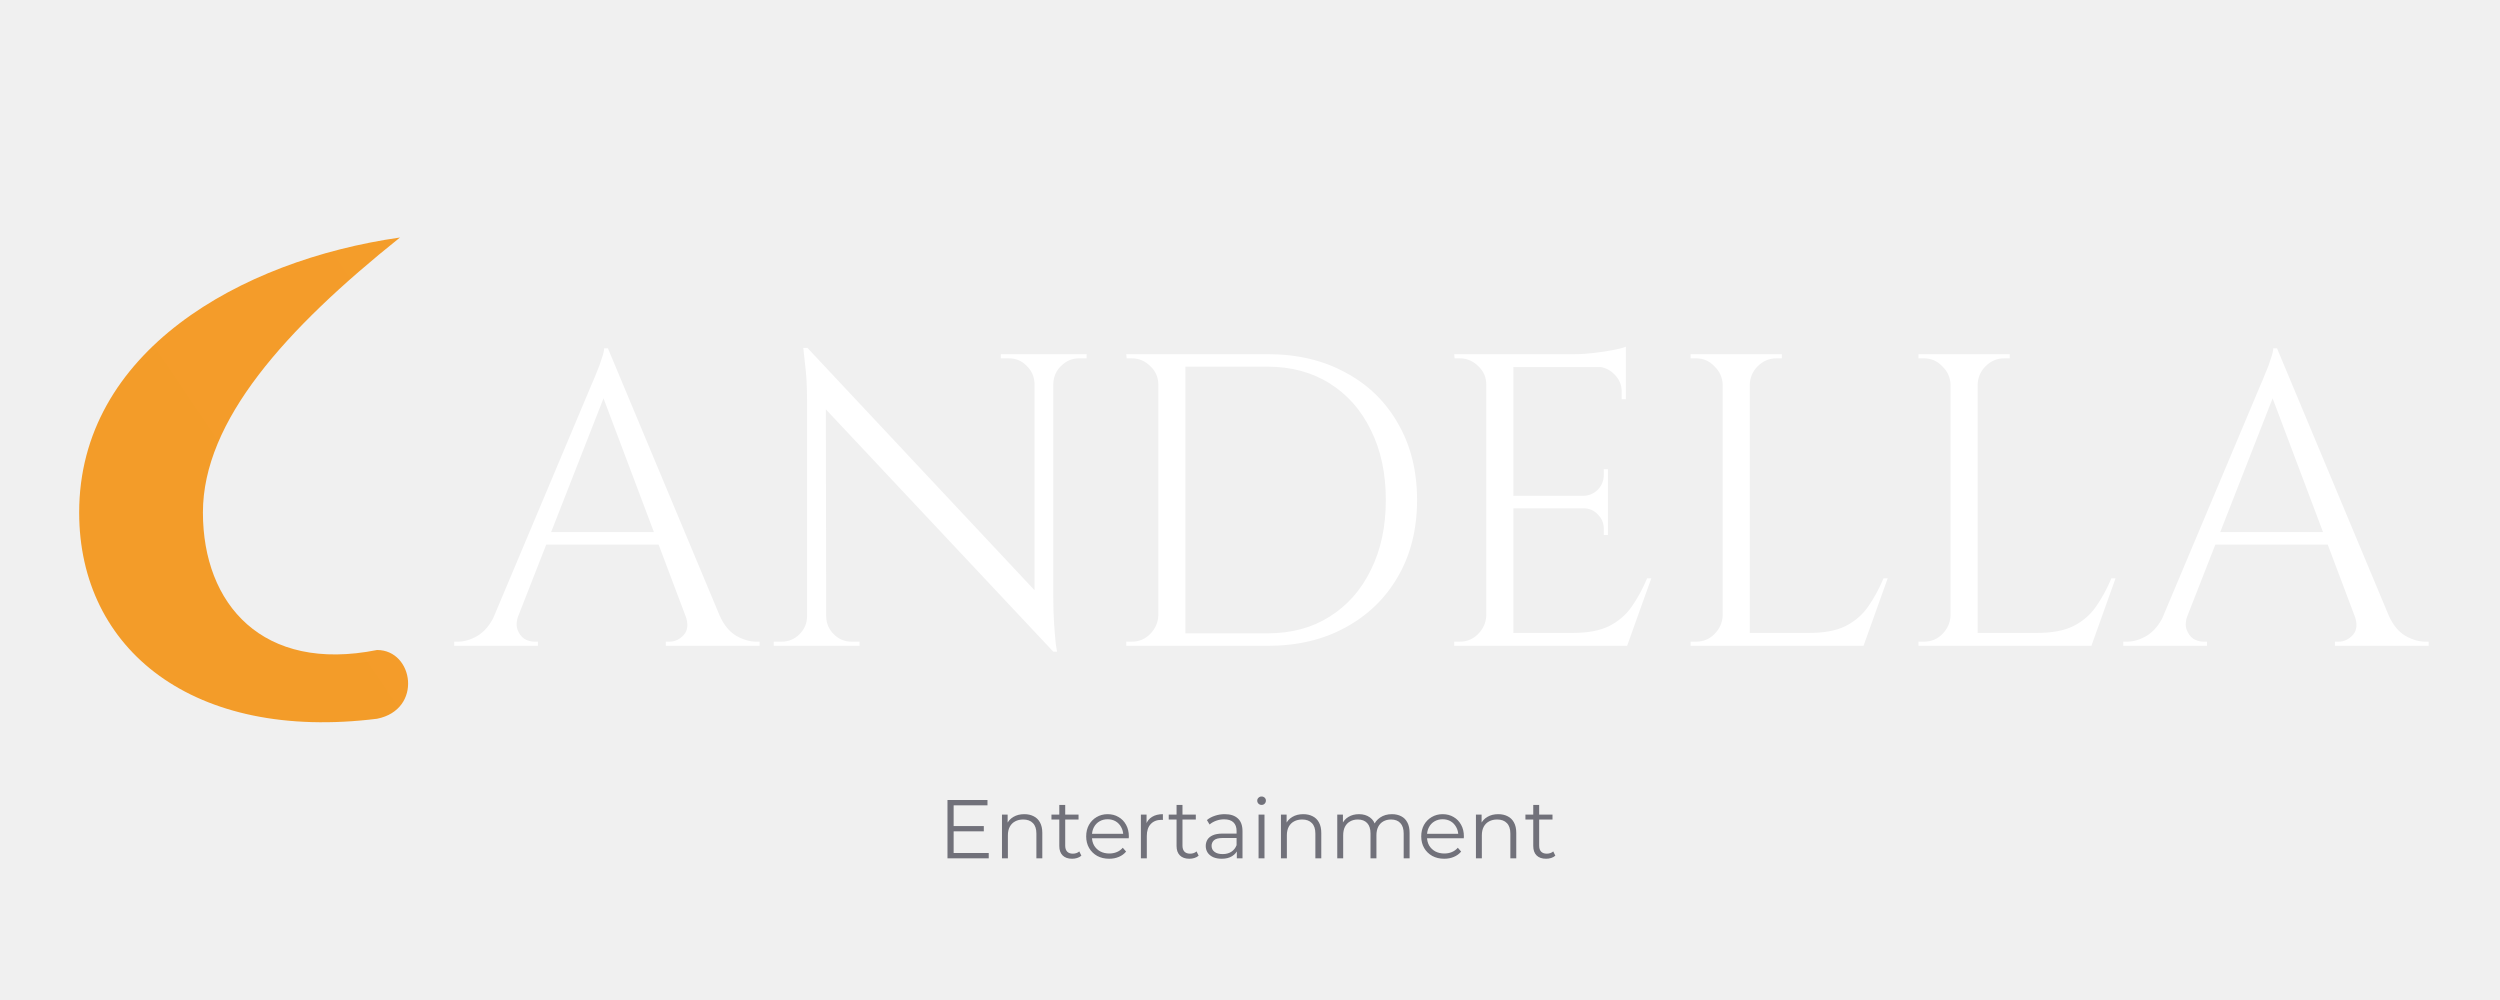
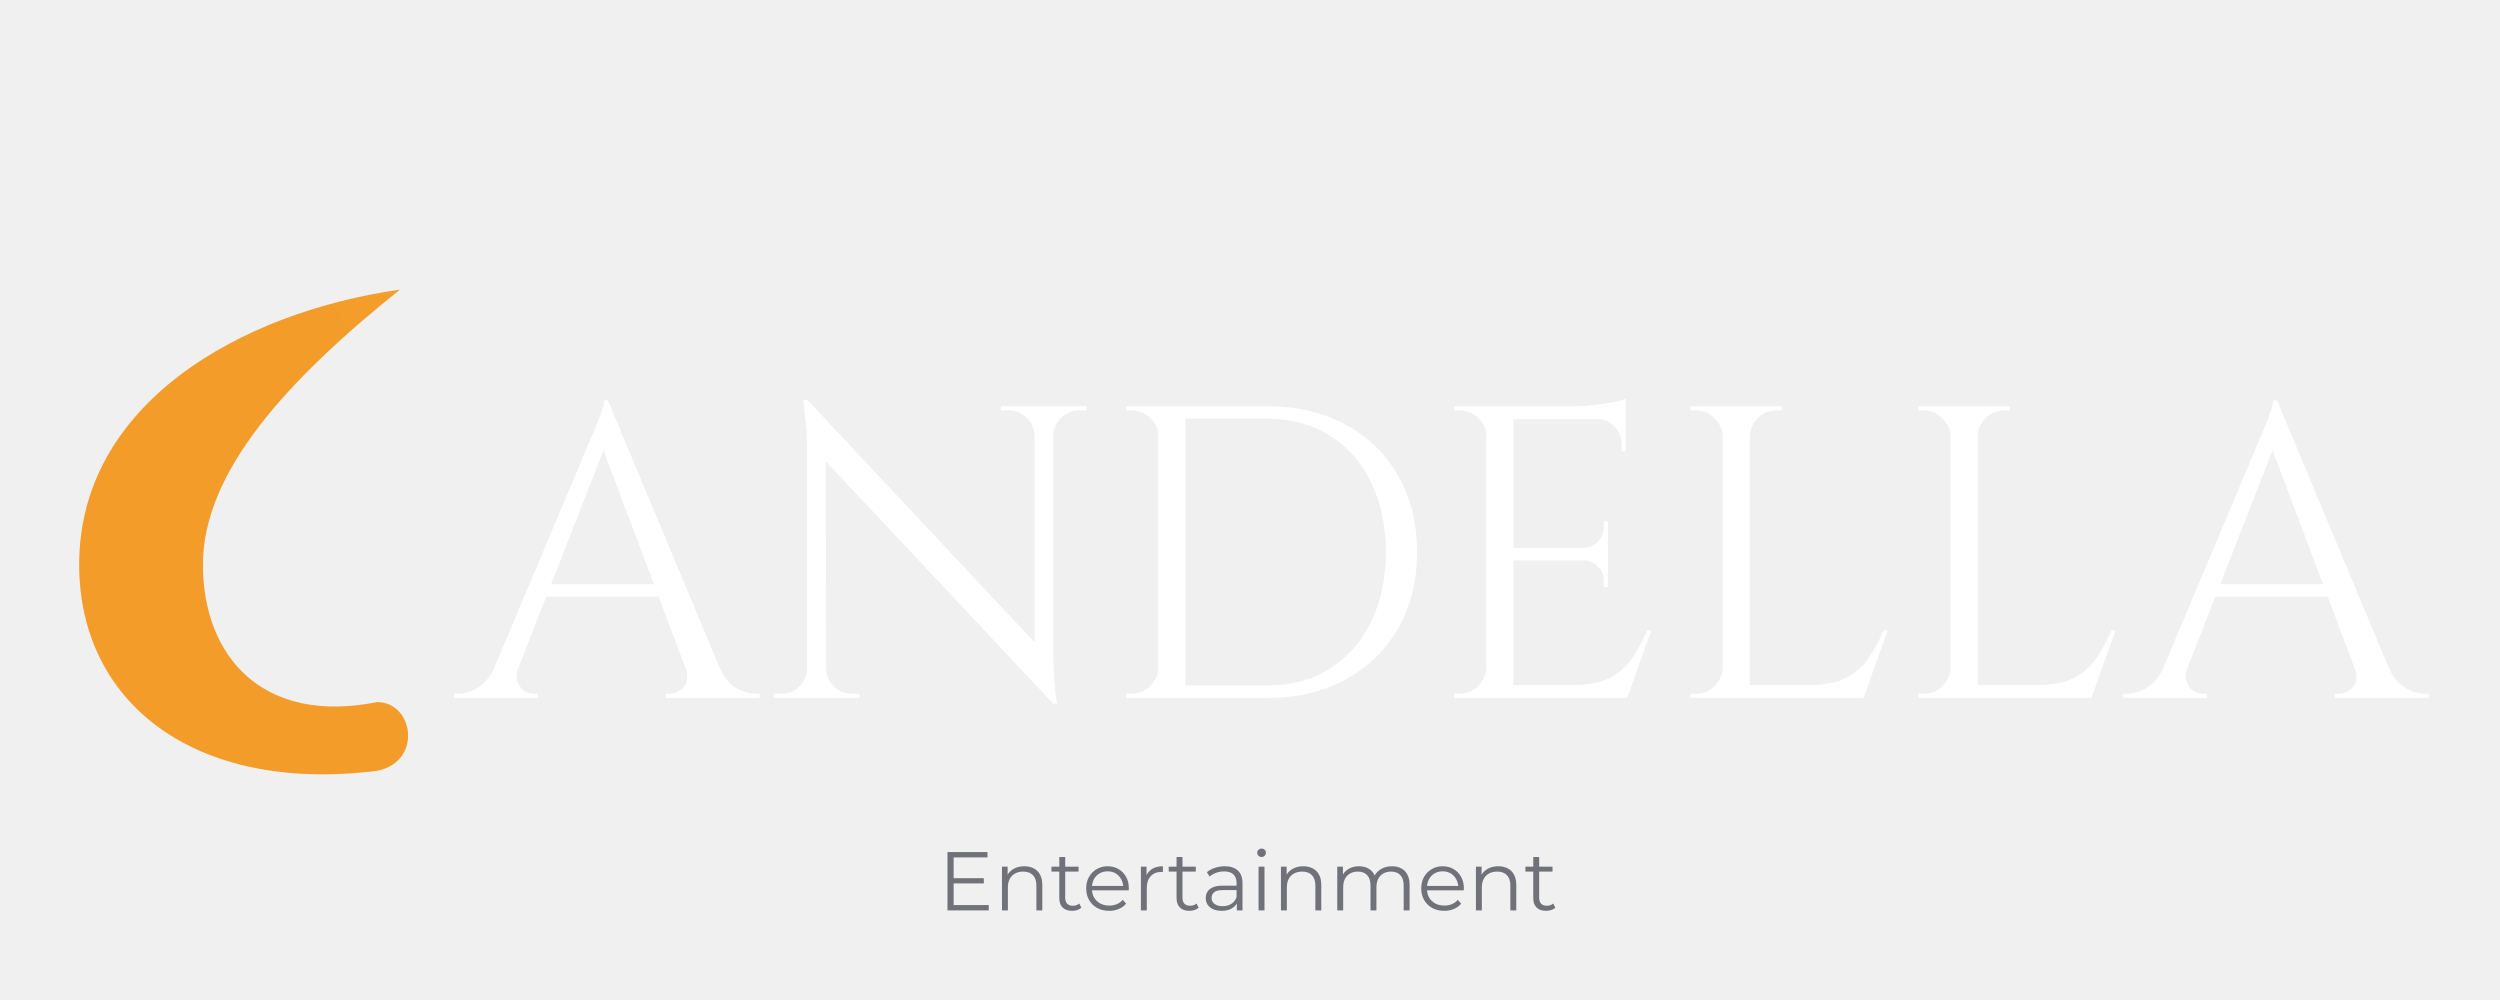
- <svg xmlns="http://www.w3.org/2000/svg" width="1000" height="400" viewBox="240 155 600 150" fill="none">
+ <svg xmlns="http://www.w3.org/2000/svg" width="1000" height="400" viewBox="240 155 600 125" fill="none">
  <g clip-path="url(#clip0_0_1)">
    <path d="M336 167C297.5 172.5 259 194.5 259 233C259 266 286.5 288 330.5 282.5C341.5 280.3 339.3 266 330.5 266C303 271.5 288.7 255 288.7 233C288.7 211 308.5 189 336 167Z" fill="url(#paint0_linear_0_1)" />
    <path d="M385.9 193.6L415.5 264.4H407L383.9 203.1L385.9 193.6ZM364.4 257.7C363.933 259.033 363.867 260.167 364.2 261.1C364.533 262.033 365.067 262.767 365.8 263.3C366.6 263.767 367.4 264 368.2 264H369.1V265H349V264C349 264 349.167 264 349.5 264C349.767 264 349.9 264 349.9 264C351.433 264 353 263.533 354.6 262.6C356.267 261.6 357.633 259.967 358.7 257.7H364.4ZM385.9 193.6L386.8 200.6L361.7 264.7H355.7L381.3 203.9C381.3 203.9 381.467 203.5 381.8 202.7C382.2 201.833 382.633 200.8 383.1 199.6C383.633 198.4 384.067 197.233 384.4 196.1C384.8 194.967 385 194.133 385 193.6H385.9ZM400 237.7V240.7H368.7V237.7H400ZM404.5 257.7H412.7C413.7 259.967 415.033 261.6 416.7 262.6C418.367 263.533 419.967 264 421.5 264C421.5 264 421.633 264 421.9 264C422.167 264 422.3 264 422.3 264V265H399.8V264H400.7C401.967 264 403.1 263.467 404.1 262.4C405.1 261.267 405.233 259.7 404.5 257.7ZM433.791 193.5L491.891 255.5L492.791 266.4L434.691 204.5L433.791 193.5ZM433.991 257.9V265H425.691V264C425.691 264 425.991 264 426.591 264C427.191 264 427.525 264 427.591 264C429.258 264 430.691 263.4 431.891 262.2C433.091 261 433.691 259.567 433.691 257.9H433.991ZM438.291 257.9C438.291 259.567 438.891 261 440.091 262.2C441.291 263.4 442.725 264 444.391 264C444.458 264 444.791 264 445.391 264C445.991 264 446.291 264 446.291 264V265H437.991V257.9H438.291ZM433.791 193.5L438.191 199.1L438.291 265H433.691V206C433.691 202.6 433.525 199.667 433.191 197.2C432.925 194.733 432.791 193.5 432.791 193.5H433.791ZM492.791 195V253.6C492.791 255.733 492.858 257.8 492.991 259.8C493.125 261.733 493.258 263.333 493.391 264.6C493.591 265.8 493.691 266.4 493.691 266.4H492.791L488.291 261.1V195H492.791ZM500.791 195V196C500.791 196 500.491 196 499.891 196C499.291 196 498.991 196 498.991 196C497.325 196 495.891 196.6 494.691 197.8C493.491 198.933 492.858 200.367 492.791 202.1H492.491V195H500.791ZM480.191 195H488.491V202.1H488.291C488.225 200.367 487.591 198.933 486.391 197.8C485.258 196.6 483.825 196 482.091 196C482.091 196 481.791 196 481.191 196C480.591 196 480.258 196 480.191 196V195ZM544.197 195C551.33 195 557.564 196.467 562.897 199.4C568.297 202.267 572.497 206.333 575.497 211.6C578.564 216.867 580.097 223 580.097 230C580.097 237 578.564 243.133 575.497 248.4C572.497 253.6 568.297 257.667 562.897 260.6C557.564 263.533 551.33 265 544.197 265H522.797L522.697 262C522.697 262 523.397 262 524.797 262C526.264 262 528.064 262 530.197 262C532.397 262 534.564 262 536.697 262C538.83 262 540.597 262 541.997 262C543.464 262 544.197 262 544.197 262C549.93 262 554.897 260.667 559.097 258C563.364 255.333 566.664 251.6 568.997 246.8C571.397 242 572.597 236.4 572.597 230C572.597 223.6 571.397 218 568.997 213.2C566.664 208.4 563.364 204.667 559.097 202C554.83 199.333 549.864 198 544.197 198C544.197 198 543.43 198 541.897 198C540.43 198 538.564 198 536.297 198C534.097 198 531.864 198 529.597 198C527.397 198 525.53 198 523.997 198C522.464 198 521.697 198 521.697 198V195H544.197ZM524.497 195V265H517.997V195H524.497ZM518.297 257.7V265H510.297V264C510.297 264 510.497 264 510.897 264C511.364 264 511.597 264 511.597 264C513.33 264 514.797 263.4 515.997 262.2C517.264 260.933 517.93 259.433 517.997 257.7H518.297ZM518.297 202.3H517.997C517.997 200.567 517.364 199.1 516.097 197.9C514.83 196.633 513.33 196 511.597 196C511.597 196 511.397 196 510.997 196C510.597 196 510.397 196 510.397 196L510.297 195H518.297V202.3ZM603.208 195V265H596.708V195H603.208ZM630.208 261.9V265H602.908V261.9H630.208ZM625.908 229V232H602.908V229H625.908ZM630.208 195V198.1H602.908V195H630.208ZM636.308 248.8L630.508 265H613.908L617.508 261.9C621.041 261.9 623.908 261.367 626.108 260.3C628.374 259.167 630.208 257.6 631.608 255.6C633.008 253.6 634.241 251.333 635.308 248.8H636.308ZM625.908 231.8V238.4H624.908V236.9C624.908 235.567 624.441 234.433 623.508 233.5C622.574 232.5 621.441 232 620.108 232V231.8H625.908ZM625.908 222.6V229.2H620.108V229C621.441 228.933 622.574 228.433 623.508 227.5C624.441 226.5 624.908 225.333 624.908 224V222.6H625.908ZM630.208 197.8V205.8H629.208V204C629.208 202.4 628.641 201.033 627.508 199.9C626.374 198.7 624.974 198.067 623.308 198V197.8H630.208ZM630.208 193.2V196.1L618.008 195C619.474 195 621.008 194.9 622.608 194.7C624.274 194.5 625.808 194.267 627.208 194C628.608 193.733 629.608 193.467 630.208 193.2ZM597.008 257.7V265H589.008V264C589.008 264 589.208 264 589.608 264C590.074 264 590.308 264 590.308 264C592.041 264 593.508 263.4 594.708 262.2C595.974 260.933 596.641 259.433 596.708 257.7H597.008ZM597.008 202.3H596.708C596.708 200.567 596.074 199.1 594.808 197.9C593.541 196.633 592.041 196 590.308 196C590.308 196 590.108 196 589.708 196C589.308 196 589.108 196 589.108 196L589.008 195H597.008V202.3ZM659.946 195V265H653.446V195H659.946ZM686.946 261.9V265H659.646V261.9H686.946ZM693.046 248.8L687.246 265H670.646L674.246 261.9C677.779 261.9 680.646 261.367 682.846 260.3C685.113 259.167 686.946 257.6 688.346 255.6C689.746 253.6 690.979 251.333 692.046 248.8H693.046ZM653.746 257.7V265H645.746V264C645.746 264 645.946 264 646.346 264C646.813 264 647.046 264 647.046 264C648.779 264 650.246 263.4 651.446 262.2C652.713 260.933 653.379 259.433 653.446 257.7H653.746ZM653.746 202.3H653.446C653.379 200.567 652.713 199.1 651.446 197.9C650.246 196.633 648.779 196 647.046 196C647.046 196 646.813 196 646.346 196C645.946 196 645.746 196 645.746 196V195H653.746V202.3ZM659.646 202.3V195H667.646V196C667.579 196 667.346 196 666.946 196C666.546 196 666.346 196 666.346 196C664.613 196 663.113 196.633 661.846 197.9C660.646 199.1 660.013 200.567 659.946 202.3H659.646ZM714.634 195V265H708.134V195H714.634ZM741.634 261.9V265H714.334V261.9H741.634ZM747.734 248.8L741.934 265H725.334L728.934 261.9C732.467 261.9 735.334 261.367 737.534 260.3C739.8 259.167 741.634 257.6 743.034 255.6C744.434 253.6 745.667 251.333 746.734 248.8H747.734ZM708.434 257.7V265H700.434V264C700.434 264 700.634 264 701.034 264C701.5 264 701.734 264 701.734 264C703.467 264 704.934 263.4 706.134 262.2C707.4 260.933 708.067 259.433 708.134 257.7H708.434ZM708.434 202.3H708.134C708.067 200.567 707.4 199.1 706.134 197.9C704.934 196.633 703.467 196 701.734 196C701.734 196 701.5 196 701.034 196C700.634 196 700.434 196 700.434 196V195H708.434V202.3ZM714.334 202.3V195H722.334V196C722.267 196 722.034 196 721.634 196C721.234 196 721.034 196 721.034 196C719.3 196 717.8 196.633 716.534 197.9C715.334 199.1 714.7 200.567 714.634 202.3H714.334ZM786.486 193.6L816.086 264.4H807.586L784.486 203.1L786.486 193.6ZM764.986 257.7C764.519 259.033 764.453 260.167 764.786 261.1C765.119 262.033 765.653 262.767 766.386 263.3C767.186 263.767 767.986 264 768.786 264H769.686V265H749.586V264C749.586 264 749.753 264 750.086 264C750.353 264 750.486 264 750.486 264C752.019 264 753.586 263.533 755.186 262.6C756.853 261.6 758.219 259.967 759.286 257.7H764.986ZM786.486 193.6L787.386 200.6L762.286 264.7H756.286L781.886 203.9C781.886 203.9 782.053 203.5 782.386 202.7C782.786 201.833 783.219 200.8 783.686 199.6C784.219 198.4 784.653 197.233 784.986 196.1C785.386 194.967 785.586 194.133 785.586 193.6H786.486ZM800.586 237.7V240.7H769.286V237.7H800.586ZM805.086 257.7H813.286C814.286 259.967 815.619 261.6 817.286 262.6C818.953 263.533 820.553 264 822.086 264C822.086 264 822.219 264 822.486 264C822.753 264 822.886 264 822.886 264V265H800.386V264H801.286C802.553 264 803.686 263.467 804.686 262.4C805.686 261.267 805.819 259.7 805.086 257.7Z" fill="white" />
    <path d="M468.715 308.26H476.115V309.52H468.715V308.26ZM468.875 314.72H477.295V316H467.395V302H476.995V303.28H468.875V314.72ZM485.834 305.4C486.687 305.4 487.434 305.567 488.074 305.9C488.727 306.22 489.234 306.713 489.594 307.38C489.967 308.047 490.154 308.887 490.154 309.9V316H488.734V310.04C488.734 308.933 488.454 308.1 487.894 307.54C487.347 306.967 486.574 306.68 485.574 306.68C484.827 306.68 484.174 306.833 483.614 307.14C483.067 307.433 482.641 307.867 482.334 308.44C482.041 309 481.894 309.68 481.894 310.48V316H480.474V305.5H481.834V308.38L481.614 307.84C481.947 307.08 482.481 306.487 483.214 306.06C483.947 305.62 484.821 305.4 485.834 305.4ZM497.31 316.1C496.323 316.1 495.563 315.833 495.03 315.3C494.496 314.767 494.23 314.013 494.23 313.04V303.18H495.65V312.96C495.65 313.573 495.803 314.047 496.11 314.38C496.43 314.713 496.883 314.88 497.47 314.88C498.096 314.88 498.616 314.7 499.03 314.34L499.53 315.36C499.25 315.613 498.91 315.8 498.51 315.92C498.123 316.04 497.723 316.1 497.31 316.1ZM492.35 306.68V305.5H498.85V306.68H492.35ZM506.204 316.1C505.11 316.1 504.15 315.873 503.324 315.42C502.497 314.953 501.85 314.32 501.384 313.52C500.917 312.707 500.684 311.78 500.684 310.74C500.684 309.7 500.904 308.78 501.344 307.98C501.797 307.18 502.41 306.553 503.184 306.1C503.97 305.633 504.85 305.4 505.824 305.4C506.81 305.4 507.684 305.627 508.444 306.08C509.217 306.52 509.824 307.147 510.264 307.96C510.704 308.76 510.924 309.687 510.924 310.74C510.924 310.807 510.917 310.88 510.904 310.96C510.904 311.027 510.904 311.1 510.904 311.18H501.764V310.12H510.144L509.584 310.54C509.584 309.78 509.417 309.107 509.084 308.52C508.764 307.92 508.324 307.453 507.764 307.12C507.204 306.787 506.557 306.62 505.824 306.62C505.104 306.62 504.457 306.787 503.884 307.12C503.31 307.453 502.864 307.92 502.544 308.52C502.224 309.12 502.064 309.807 502.064 310.58V310.8C502.064 311.6 502.237 312.307 502.584 312.92C502.944 313.52 503.437 313.993 504.064 314.34C504.704 314.673 505.43 314.84 506.244 314.84C506.884 314.84 507.477 314.727 508.024 314.5C508.584 314.273 509.064 313.927 509.464 313.46L510.264 314.38C509.797 314.94 509.21 315.367 508.504 315.66C507.81 315.953 507.044 316.1 506.204 316.1ZM513.814 316V305.5H515.174V308.36L515.034 307.86C515.327 307.06 515.821 306.453 516.514 306.04C517.207 305.613 518.067 305.4 519.094 305.4V306.78C519.041 306.78 518.987 306.78 518.934 306.78C518.881 306.767 518.827 306.76 518.774 306.76C517.667 306.76 516.801 307.1 516.174 307.78C515.547 308.447 515.234 309.4 515.234 310.64V316H513.814ZM525.454 316.1C524.468 316.1 523.708 315.833 523.174 315.3C522.641 314.767 522.374 314.013 522.374 313.04V303.18H523.794V312.96C523.794 313.573 523.948 314.047 524.254 314.38C524.574 314.713 525.028 314.88 525.614 314.88C526.241 314.88 526.761 314.7 527.174 314.34L527.674 315.36C527.394 315.613 527.054 315.8 526.654 315.92C526.268 316.04 525.868 316.1 525.454 316.1ZM520.494 306.68V305.5H526.994V306.68H520.494ZM536.839 316V313.68L536.779 313.3V309.42C536.779 308.527 536.526 307.84 536.019 307.36C535.526 306.88 534.786 306.64 533.799 306.64C533.119 306.64 532.473 306.753 531.859 306.98C531.246 307.207 530.726 307.507 530.299 307.88L529.659 306.82C530.193 306.367 530.833 306.02 531.579 305.78C532.326 305.527 533.113 305.4 533.939 305.4C535.299 305.4 536.346 305.74 537.079 306.42C537.826 307.087 538.199 308.107 538.199 309.48V316H536.839ZM533.219 316.1C532.433 316.1 531.746 315.973 531.159 315.72C530.586 315.453 530.146 315.093 529.839 314.64C529.533 314.173 529.379 313.64 529.379 313.04C529.379 312.493 529.506 312 529.759 311.56C530.026 311.107 530.453 310.747 531.039 310.48C531.639 310.2 532.439 310.06 533.439 310.06H537.059V311.12H533.479C532.466 311.12 531.759 311.3 531.359 311.66C530.973 312.02 530.779 312.467 530.779 313C530.779 313.6 531.013 314.08 531.479 314.44C531.946 314.8 532.599 314.98 533.439 314.98C534.239 314.98 534.926 314.8 535.499 314.44C536.086 314.067 536.513 313.533 536.779 312.84L537.099 313.82C536.833 314.513 536.366 315.067 535.699 315.48C535.046 315.893 534.219 316.1 533.219 316.1ZM542.056 316V305.5H543.476V316H542.056ZM542.776 303.18C542.483 303.18 542.236 303.08 542.036 302.88C541.836 302.68 541.736 302.44 541.736 302.16C541.736 301.88 541.836 301.647 542.036 301.46C542.236 301.26 542.483 301.16 542.776 301.16C543.07 301.16 543.316 301.253 543.516 301.44C543.716 301.627 543.816 301.86 543.816 302.14C543.816 302.433 543.716 302.68 543.516 302.88C543.33 303.08 543.083 303.18 542.776 303.18ZM552.787 305.4C553.641 305.4 554.387 305.567 555.027 305.9C555.681 306.22 556.187 306.713 556.547 307.38C556.921 308.047 557.107 308.887 557.107 309.9V316H555.687V310.04C555.687 308.933 555.407 308.1 554.847 307.54C554.301 306.967 553.527 306.68 552.527 306.68C551.781 306.68 551.127 306.833 550.567 307.14C550.021 307.433 549.594 307.867 549.287 308.44C548.994 309 548.847 309.68 548.847 310.48V316H547.427V305.5H548.787V308.38L548.567 307.84C548.901 307.08 549.434 306.487 550.167 306.06C550.901 305.62 551.774 305.4 552.787 305.4ZM574.063 305.4C574.916 305.4 575.656 305.567 576.283 305.9C576.923 306.22 577.416 306.713 577.763 307.38C578.123 308.047 578.303 308.887 578.303 309.9V316H576.883V310.04C576.883 308.933 576.616 308.1 576.083 307.54C575.563 306.967 574.823 306.68 573.863 306.68C573.143 306.68 572.516 306.833 571.983 307.14C571.463 307.433 571.056 307.867 570.763 308.44C570.483 309 570.343 309.68 570.343 310.48V316H568.923V310.04C568.923 308.933 568.656 308.1 568.123 307.54C567.59 306.967 566.843 306.68 565.883 306.68C565.176 306.68 564.556 306.833 564.023 307.14C563.49 307.433 563.076 307.867 562.783 308.44C562.503 309 562.363 309.68 562.363 310.48V316H560.943V305.5H562.303V308.34L562.083 307.84C562.403 307.08 562.916 306.487 563.623 306.06C564.343 305.62 565.19 305.4 566.163 305.4C567.19 305.4 568.063 305.66 568.783 306.18C569.503 306.687 569.97 307.453 570.183 308.48L569.623 308.26C569.93 307.407 570.47 306.72 571.243 306.2C572.03 305.667 572.97 305.4 574.063 305.4ZM586.614 316.1C585.52 316.1 584.56 315.873 583.734 315.42C582.907 314.953 582.26 314.32 581.794 313.52C581.327 312.707 581.094 311.78 581.094 310.74C581.094 309.7 581.314 308.78 581.754 307.98C582.207 307.18 582.82 306.553 583.594 306.1C584.38 305.633 585.26 305.4 586.234 305.4C587.22 305.4 588.094 305.627 588.854 306.08C589.627 306.52 590.234 307.147 590.674 307.96C591.114 308.76 591.334 309.687 591.334 310.74C591.334 310.807 591.327 310.88 591.314 310.96C591.314 311.027 591.314 311.1 591.314 311.18H582.174V310.12H590.554L589.994 310.54C589.994 309.78 589.827 309.107 589.494 308.52C589.174 307.92 588.734 307.453 588.174 307.12C587.614 306.787 586.967 306.62 586.234 306.62C585.514 306.62 584.867 306.787 584.294 307.12C583.72 307.453 583.274 307.92 582.954 308.52C582.634 309.12 582.474 309.807 582.474 310.58V310.8C582.474 311.6 582.647 312.307 582.994 312.92C583.354 313.52 583.847 313.993 584.474 314.34C585.114 314.673 585.84 314.84 586.654 314.84C587.294 314.84 587.887 314.727 588.434 314.5C588.994 314.273 589.474 313.927 589.874 313.46L590.674 314.38C590.207 314.94 589.62 315.367 588.914 315.66C588.22 315.953 587.454 316.1 586.614 316.1ZM599.584 305.4C600.437 305.4 601.184 305.567 601.824 305.9C602.477 306.22 602.984 306.713 603.344 307.38C603.717 308.047 603.904 308.887 603.904 309.9V316H602.484V310.04C602.484 308.933 602.204 308.1 601.644 307.54C601.097 306.967 600.324 306.68 599.324 306.68C598.577 306.68 597.924 306.833 597.364 307.14C596.817 307.433 596.391 307.867 596.084 308.44C595.791 309 595.644 309.68 595.644 310.48V316H594.224V305.5H595.584V308.38L595.364 307.84C595.697 307.08 596.231 306.487 596.964 306.06C597.697 305.62 598.571 305.4 599.584 305.4ZM611.06 316.1C610.073 316.1 609.313 315.833 608.78 315.3C608.246 314.767 607.98 314.013 607.98 313.04V303.18H609.4V312.96C609.4 313.573 609.553 314.047 609.86 314.38C610.18 314.713 610.633 314.88 611.22 314.88C611.846 314.88 612.366 314.7 612.78 314.34L613.28 315.36C613 315.613 612.66 315.8 612.26 315.92C611.873 316.04 611.473 316.1 611.06 316.1ZM606.1 306.68V305.5H612.6V306.68H606.1Z" fill="#71717A" />
  </g>
  <defs>
    <linearGradient id="paint0_linear_0_1" x1="259" y1="11801.2" x2="11070.3" y2="4464.9" gradientUnits="userSpaceOnUse">
      <stop stop-color="#EA580C" />
      <stop offset="1" stop-color="#FDE047" />
    </linearGradient>
    <clipPath id="clip0_0_1">
      <rect width="1000" height="400" fill="white" />
    </clipPath>
  </defs>
</svg>
